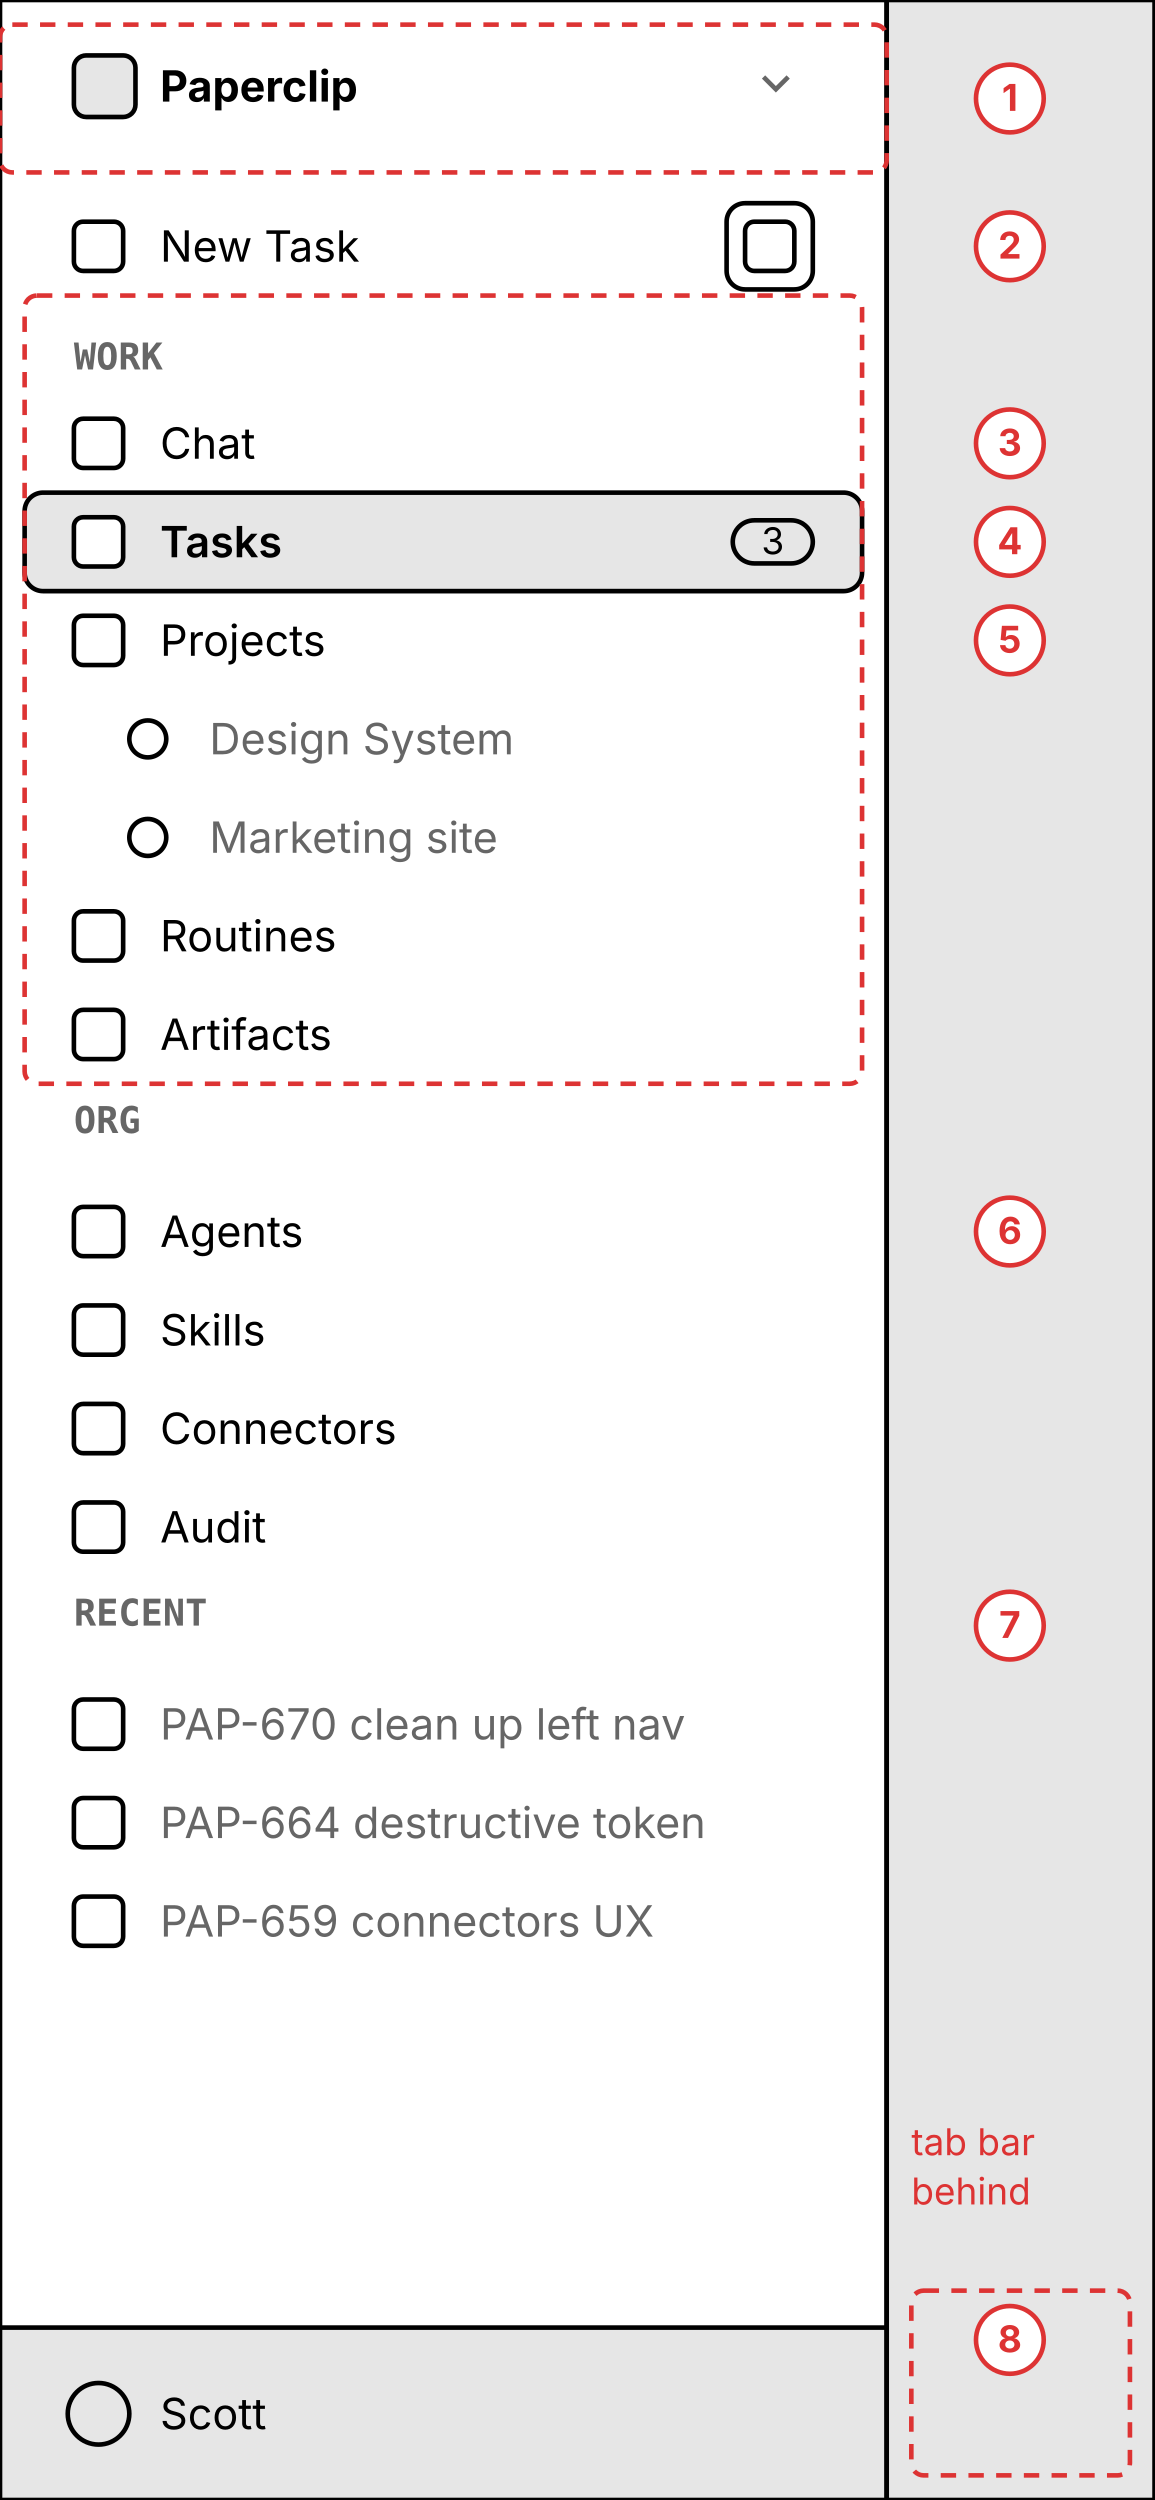
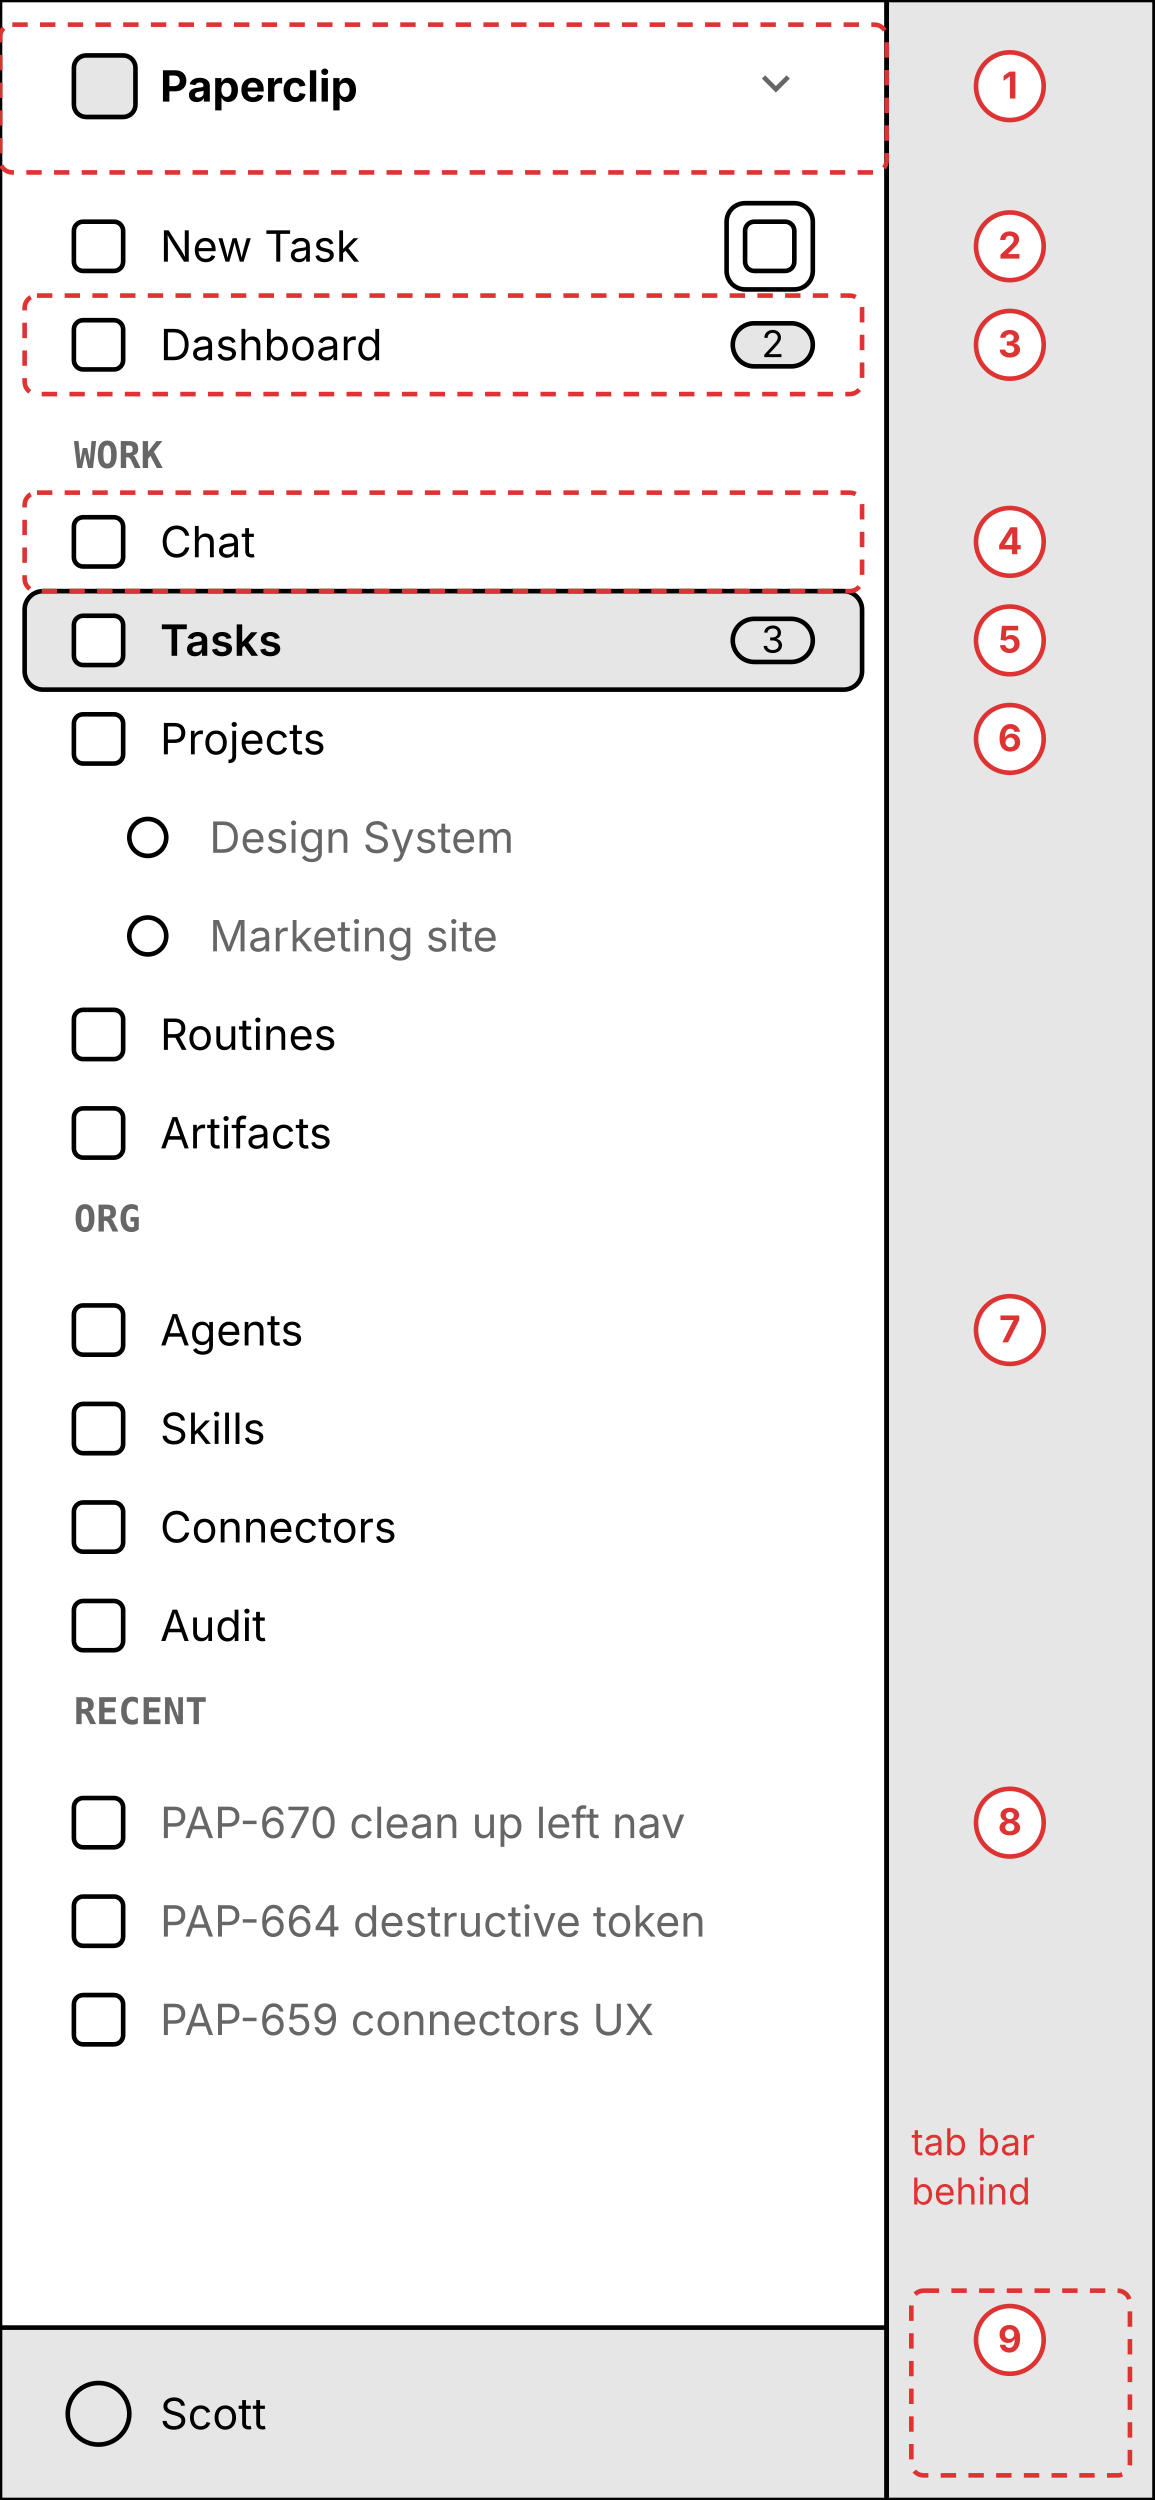
<svg xmlns="http://www.w3.org/2000/svg" width="375" height="812" viewBox="0 0 375 812" font-family="-apple-system, system-ui, sans-serif" fill="#fff" stroke="#000" stroke-width="1.5">
  <rect x="0" y="0" width="375" height="812" />
  <rect x="0" y="0" width="375" height="812" rx="0" fill="#e6e6e6" stroke="#000" stroke-width="1.5" />
  <rect x="0" y="0" width="288" height="812" rx="0" fill="#fff" stroke="#000" stroke-width="1.5" />
-   <rect x="8" y="12" width="272" height="32" rx="6" fill="none" stroke="none" stroke-width="1.5" />
  <rect x="24" y="18" width="20" height="20" rx="4" fill="#e6e6e6" stroke="#000" stroke-width="1.5" />
  <text x="52" y="33" font-size="14" text-anchor="start" stroke="none" fill="#000" font-weight="bold">Paperclip</text>
  <path d="M248,25 l4,4 l4,-4" fill="none" stroke="#666" stroke-width="1.5" />
  <rect x="24" y="72" width="16" height="16" rx="3" fill="#fff" stroke="#000" stroke-width="1.5" />
  <text x="52" y="85" font-size="14" text-anchor="start" stroke="none" fill="#000">New Task</text>
  <rect x="236" y="66" width="28" height="28" rx="6" fill="#fff" stroke="#000" stroke-width="1.5" />
  <rect x="242" y="72" width="16" height="16" rx="3" fill="#fff" stroke="#000" stroke-width="1.5" />
-   <text x="24" y="120" font-size="12" text-anchor="start" stroke="none" fill="#666" font-weight="600" font-family="ui-monospace, SFMono-Regular, monospace">WORK</text>
-   <rect x="24" y="136" width="16" height="16" rx="3" fill="#fff" stroke="#000" stroke-width="1.5" />
-   <text x="52" y="149" font-size="14" text-anchor="start" stroke="none" fill="#000">Chat</text>
-   <rect x="8" y="160" width="272" height="32" rx="6" fill="#e6e6e6" stroke="#000" stroke-width="1.5" />
+   <rect x="24" y="104" width="16" height="16" rx="3" fill="#fff" stroke="#000" stroke-width="1.5" />
+   <text x="52" y="117" font-size="14" text-anchor="start" stroke="none" fill="#000">Dashboard</text>
+   <rect x="238" y="105" width="26" height="14" rx="7" fill="#e6e6e6" stroke="#000" stroke-width="1.5" />
+   <text x="251" y="116" font-size="12" text-anchor="middle" stroke="none" fill="#000">2</text>
+   <text x="24" y="152" font-size="12" text-anchor="start" stroke="none" fill="#666" font-weight="600" font-family="ui-monospace, SFMono-Regular, monospace">WORK</text>
  <rect x="24" y="168" width="16" height="16" rx="3" fill="#fff" stroke="#000" stroke-width="1.5" />
-   <text x="52" y="181" font-size="14" text-anchor="start" stroke="none" fill="#000" font-weight="600">Tasks</text>
-   <rect x="238" y="169" width="26" height="14" rx="7" fill="#e6e6e6" stroke="#000" stroke-width="1.5" />
-   <text x="251" y="180" font-size="12" text-anchor="middle" stroke="none" fill="#000">3</text>
+   <text x="52" y="181" font-size="14" text-anchor="start" stroke="none" fill="#000">Chat</text>
+   <rect x="8" y="192" width="272" height="32" rx="6" fill="#e6e6e6" stroke="#000" stroke-width="1.5" />
  <rect x="24" y="200" width="16" height="16" rx="3" fill="#fff" stroke="#000" stroke-width="1.5" />
-   <text x="52" y="213" font-size="14" text-anchor="start" stroke="none" fill="#000">Projects</text>
-   <circle cx="48" cy="240" r="6" fill="#fff" stroke="#000" stroke-width="1.5" />
-   <text x="68" y="245" font-size="14" text-anchor="start" stroke="none" fill="#666">Design System</text>
+   <text x="52" y="213" font-size="14" text-anchor="start" stroke="none" fill="#000" font-weight="600">Tasks</text>
+   <rect x="238" y="201" width="26" height="14" rx="7" fill="#e6e6e6" stroke="#000" stroke-width="1.5" />
+   <text x="251" y="212" font-size="12" text-anchor="middle" stroke="none" fill="#000">3</text>
+   <rect x="24" y="232" width="16" height="16" rx="3" fill="#fff" stroke="#000" stroke-width="1.5" />
+   <text x="52" y="245" font-size="14" text-anchor="start" stroke="none" fill="#000">Projects</text>
  <circle cx="48" cy="272" r="6" fill="#fff" stroke="#000" stroke-width="1.5" />
-   <text x="68" y="277" font-size="14" text-anchor="start" stroke="none" fill="#666">Marketing site</text>
-   <rect x="24" y="296" width="16" height="16" rx="3" fill="#fff" stroke="#000" stroke-width="1.5" />
-   <text x="52" y="309" font-size="14" text-anchor="start" stroke="none" fill="#000">Routines</text>
+   <text x="68" y="277" font-size="14" text-anchor="start" stroke="none" fill="#666">Design System</text>
+   <circle cx="48" cy="304" r="6" fill="#fff" stroke="#000" stroke-width="1.5" />
+   <text x="68" y="309" font-size="14" text-anchor="start" stroke="none" fill="#666">Marketing site</text>
  <rect x="24" y="328" width="16" height="16" rx="3" fill="#fff" stroke="#000" stroke-width="1.5" />
-   <text x="52" y="341" font-size="14" text-anchor="start" stroke="none" fill="#000">Artifacts</text>
-   <text x="24" y="368" font-size="12" text-anchor="start" stroke="none" fill="#666" font-weight="600" font-family="ui-monospace, SFMono-Regular, monospace">ORG</text>
-   <rect x="24" y="392" width="16" height="16" rx="3" fill="#fff" stroke="#000" stroke-width="1.5" />
-   <text x="52" y="405" font-size="14" text-anchor="start" stroke="none" fill="#000">Agents</text>
+   <text x="52" y="341" font-size="14" text-anchor="start" stroke="none" fill="#000">Routines</text>
+   <rect x="24" y="360" width="16" height="16" rx="3" fill="#fff" stroke="#000" stroke-width="1.5" />
+   <text x="52" y="373" font-size="14" text-anchor="start" stroke="none" fill="#000">Artifacts</text>
+   <text x="24" y="400" font-size="12" text-anchor="start" stroke="none" fill="#666" font-weight="600" font-family="ui-monospace, SFMono-Regular, monospace">ORG</text>
  <rect x="24" y="424" width="16" height="16" rx="3" fill="#fff" stroke="#000" stroke-width="1.5" />
-   <text x="52" y="437" font-size="14" text-anchor="start" stroke="none" fill="#000">Skills</text>
+   <text x="52" y="437" font-size="14" text-anchor="start" stroke="none" fill="#000">Agents</text>
  <rect x="24" y="456" width="16" height="16" rx="3" fill="#fff" stroke="#000" stroke-width="1.5" />
-   <text x="52" y="469" font-size="14" text-anchor="start" stroke="none" fill="#000">Connectors</text>
+   <text x="52" y="469" font-size="14" text-anchor="start" stroke="none" fill="#000">Skills</text>
  <rect x="24" y="488" width="16" height="16" rx="3" fill="#fff" stroke="#000" stroke-width="1.5" />
-   <text x="52" y="501" font-size="14" text-anchor="start" stroke="none" fill="#000">Audit</text>
-   <text x="24" y="528" font-size="12" text-anchor="start" stroke="none" fill="#666" font-weight="600" font-family="ui-monospace, SFMono-Regular, monospace">RECENT</text>
-   <rect x="24" y="552" width="16" height="16" rx="3" fill="#fff" stroke="#000" stroke-width="1.5" />
-   <text x="52" y="565" font-size="14" text-anchor="start" stroke="none" fill="#666">PAP-670 clean up left nav</text>
+   <text x="52" y="501" font-size="14" text-anchor="start" stroke="none" fill="#000">Connectors</text>
+   <rect x="24" y="520" width="16" height="16" rx="3" fill="#fff" stroke="#000" stroke-width="1.5" />
+   <text x="52" y="533" font-size="14" text-anchor="start" stroke="none" fill="#000">Audit</text>
+   <text x="24" y="560" font-size="12" text-anchor="start" stroke="none" fill="#666" font-weight="600" font-family="ui-monospace, SFMono-Regular, monospace">RECENT</text>
  <rect x="24" y="584" width="16" height="16" rx="3" fill="#fff" stroke="#000" stroke-width="1.5" />
-   <text x="52" y="597" font-size="14" text-anchor="start" stroke="none" fill="#666">PAP-664 destructive token</text>
+   <text x="52" y="597" font-size="14" text-anchor="start" stroke="none" fill="#666">PAP-670 clean up left nav</text>
  <rect x="24" y="616" width="16" height="16" rx="3" fill="#fff" stroke="#000" stroke-width="1.5" />
-   <text x="52" y="629" font-size="14" text-anchor="start" stroke="none" fill="#666">PAP-659 connectors UX</text>
+   <text x="52" y="629" font-size="14" text-anchor="start" stroke="none" fill="#666">PAP-664 destructive token</text>
+   <rect x="24" y="648" width="16" height="16" rx="3" fill="#fff" stroke="#000" stroke-width="1.5" />
+   <text x="52" y="661" font-size="14" text-anchor="start" stroke="none" fill="#666">PAP-659 connectors UX</text>
  <rect x="0" y="756" width="288" height="56" rx="0" fill="#e6e6e6" stroke="#000" stroke-width="1.5" />
  <circle cx="32" cy="784" r="10" fill="#e6e6e6" stroke="#000" stroke-width="1.5" />
  <text x="52" y="789" font-size="14" text-anchor="start" stroke="none" fill="#000">Scott</text>
  <line x1="288" y1="0" x2="288" y2="812" stroke="#000" stroke-width="1.5" />
  <rect x="0" y="8" width="288" height="48" rx="4" fill="none" stroke="#d33" stroke-width="1.5" stroke-dasharray="5 4" />
-   <rect x="8" y="96" width="272" height="256" rx="4" fill="none" stroke="#d33" stroke-width="1.5" stroke-dasharray="5 4" />
+   <rect x="8" y="96" width="272" height="32" rx="4" fill="none" stroke="#d33" stroke-width="1.5" stroke-dasharray="5 4" />
+   <rect x="8" y="160" width="272" height="32" rx="4" fill="none" stroke="#d33" stroke-width="1.5" stroke-dasharray="5 4" />
  <rect x="296" y="744" width="71" height="60" rx="4" fill="none" stroke="#d33" stroke-width="1.5" stroke-dasharray="5 4" />
-   <circle cx="328" cy="32" r="11" fill="#fff" stroke="#d33" stroke-width="1.5" />
-   <text x="328" y="36" font-size="12" text-anchor="middle" stroke="none" fill="#d33" font-weight="bold">1</text>
+   <circle cx="328" cy="28" r="11" fill="#fff" stroke="#d33" stroke-width="1.5" />
+   <text x="328" y="32" font-size="12" text-anchor="middle" stroke="none" fill="#d33" font-weight="bold">1</text>
  <circle cx="328" cy="80" r="11" fill="#fff" stroke="#d33" stroke-width="1.5" />
  <text x="328" y="84" font-size="12" text-anchor="middle" stroke="none" fill="#d33" font-weight="bold">2</text>
-   <circle cx="328" cy="144" r="11" fill="#fff" stroke="#d33" stroke-width="1.5" />
-   <text x="328" y="148" font-size="12" text-anchor="middle" stroke="none" fill="#d33" font-weight="bold">3</text>
+   <circle cx="328" cy="112" r="11" fill="#fff" stroke="#d33" stroke-width="1.5" />
+   <text x="328" y="116" font-size="12" text-anchor="middle" stroke="none" fill="#d33" font-weight="bold">3</text>
  <circle cx="328" cy="176" r="11" fill="#fff" stroke="#d33" stroke-width="1.5" />
  <text x="328" y="180" font-size="12" text-anchor="middle" stroke="none" fill="#d33" font-weight="bold">4</text>
  <circle cx="328" cy="208" r="11" fill="#fff" stroke="#d33" stroke-width="1.5" />
  <text x="328" y="212" font-size="12" text-anchor="middle" stroke="none" fill="#d33" font-weight="bold">5</text>
-   <circle cx="328" cy="400" r="11" fill="#fff" stroke="#d33" stroke-width="1.5" />
-   <text x="328" y="404" font-size="12" text-anchor="middle" stroke="none" fill="#d33" font-weight="bold">6</text>
-   <circle cx="328" cy="528" r="11" fill="#fff" stroke="#d33" stroke-width="1.5" />
-   <text x="328" y="532" font-size="12" text-anchor="middle" stroke="none" fill="#d33" font-weight="bold">7</text>
+   <circle cx="328" cy="240" r="11" fill="#fff" stroke="#d33" stroke-width="1.5" />
+   <text x="328" y="244" font-size="12" text-anchor="middle" stroke="none" fill="#d33" font-weight="bold">6</text>
+   <circle cx="328" cy="432" r="11" fill="#fff" stroke="#d33" stroke-width="1.5" />
+   <text x="328" y="436" font-size="12" text-anchor="middle" stroke="none" fill="#d33" font-weight="bold">7</text>
+   <circle cx="328" cy="592" r="11" fill="#fff" stroke="#d33" stroke-width="1.5" />
+   <text x="328" y="596" font-size="12" text-anchor="middle" stroke="none" fill="#d33" font-weight="bold">8</text>
  <circle cx="328" cy="760" r="11" fill="#fff" stroke="#d33" stroke-width="1.5" />
-   <text x="328" y="764" font-size="12" text-anchor="middle" stroke="none" fill="#d33" font-weight="bold">8</text>
+   <text x="328" y="764" font-size="12" text-anchor="middle" stroke="none" fill="#d33" font-weight="bold">9</text>
  <text x="296" y="700" font-size="12" text-anchor="start" stroke="none" fill="#d33">tab bar</text>
  <text x="296" y="716" font-size="12" text-anchor="start" stroke="none" fill="#d33">behind</text>
</svg>
